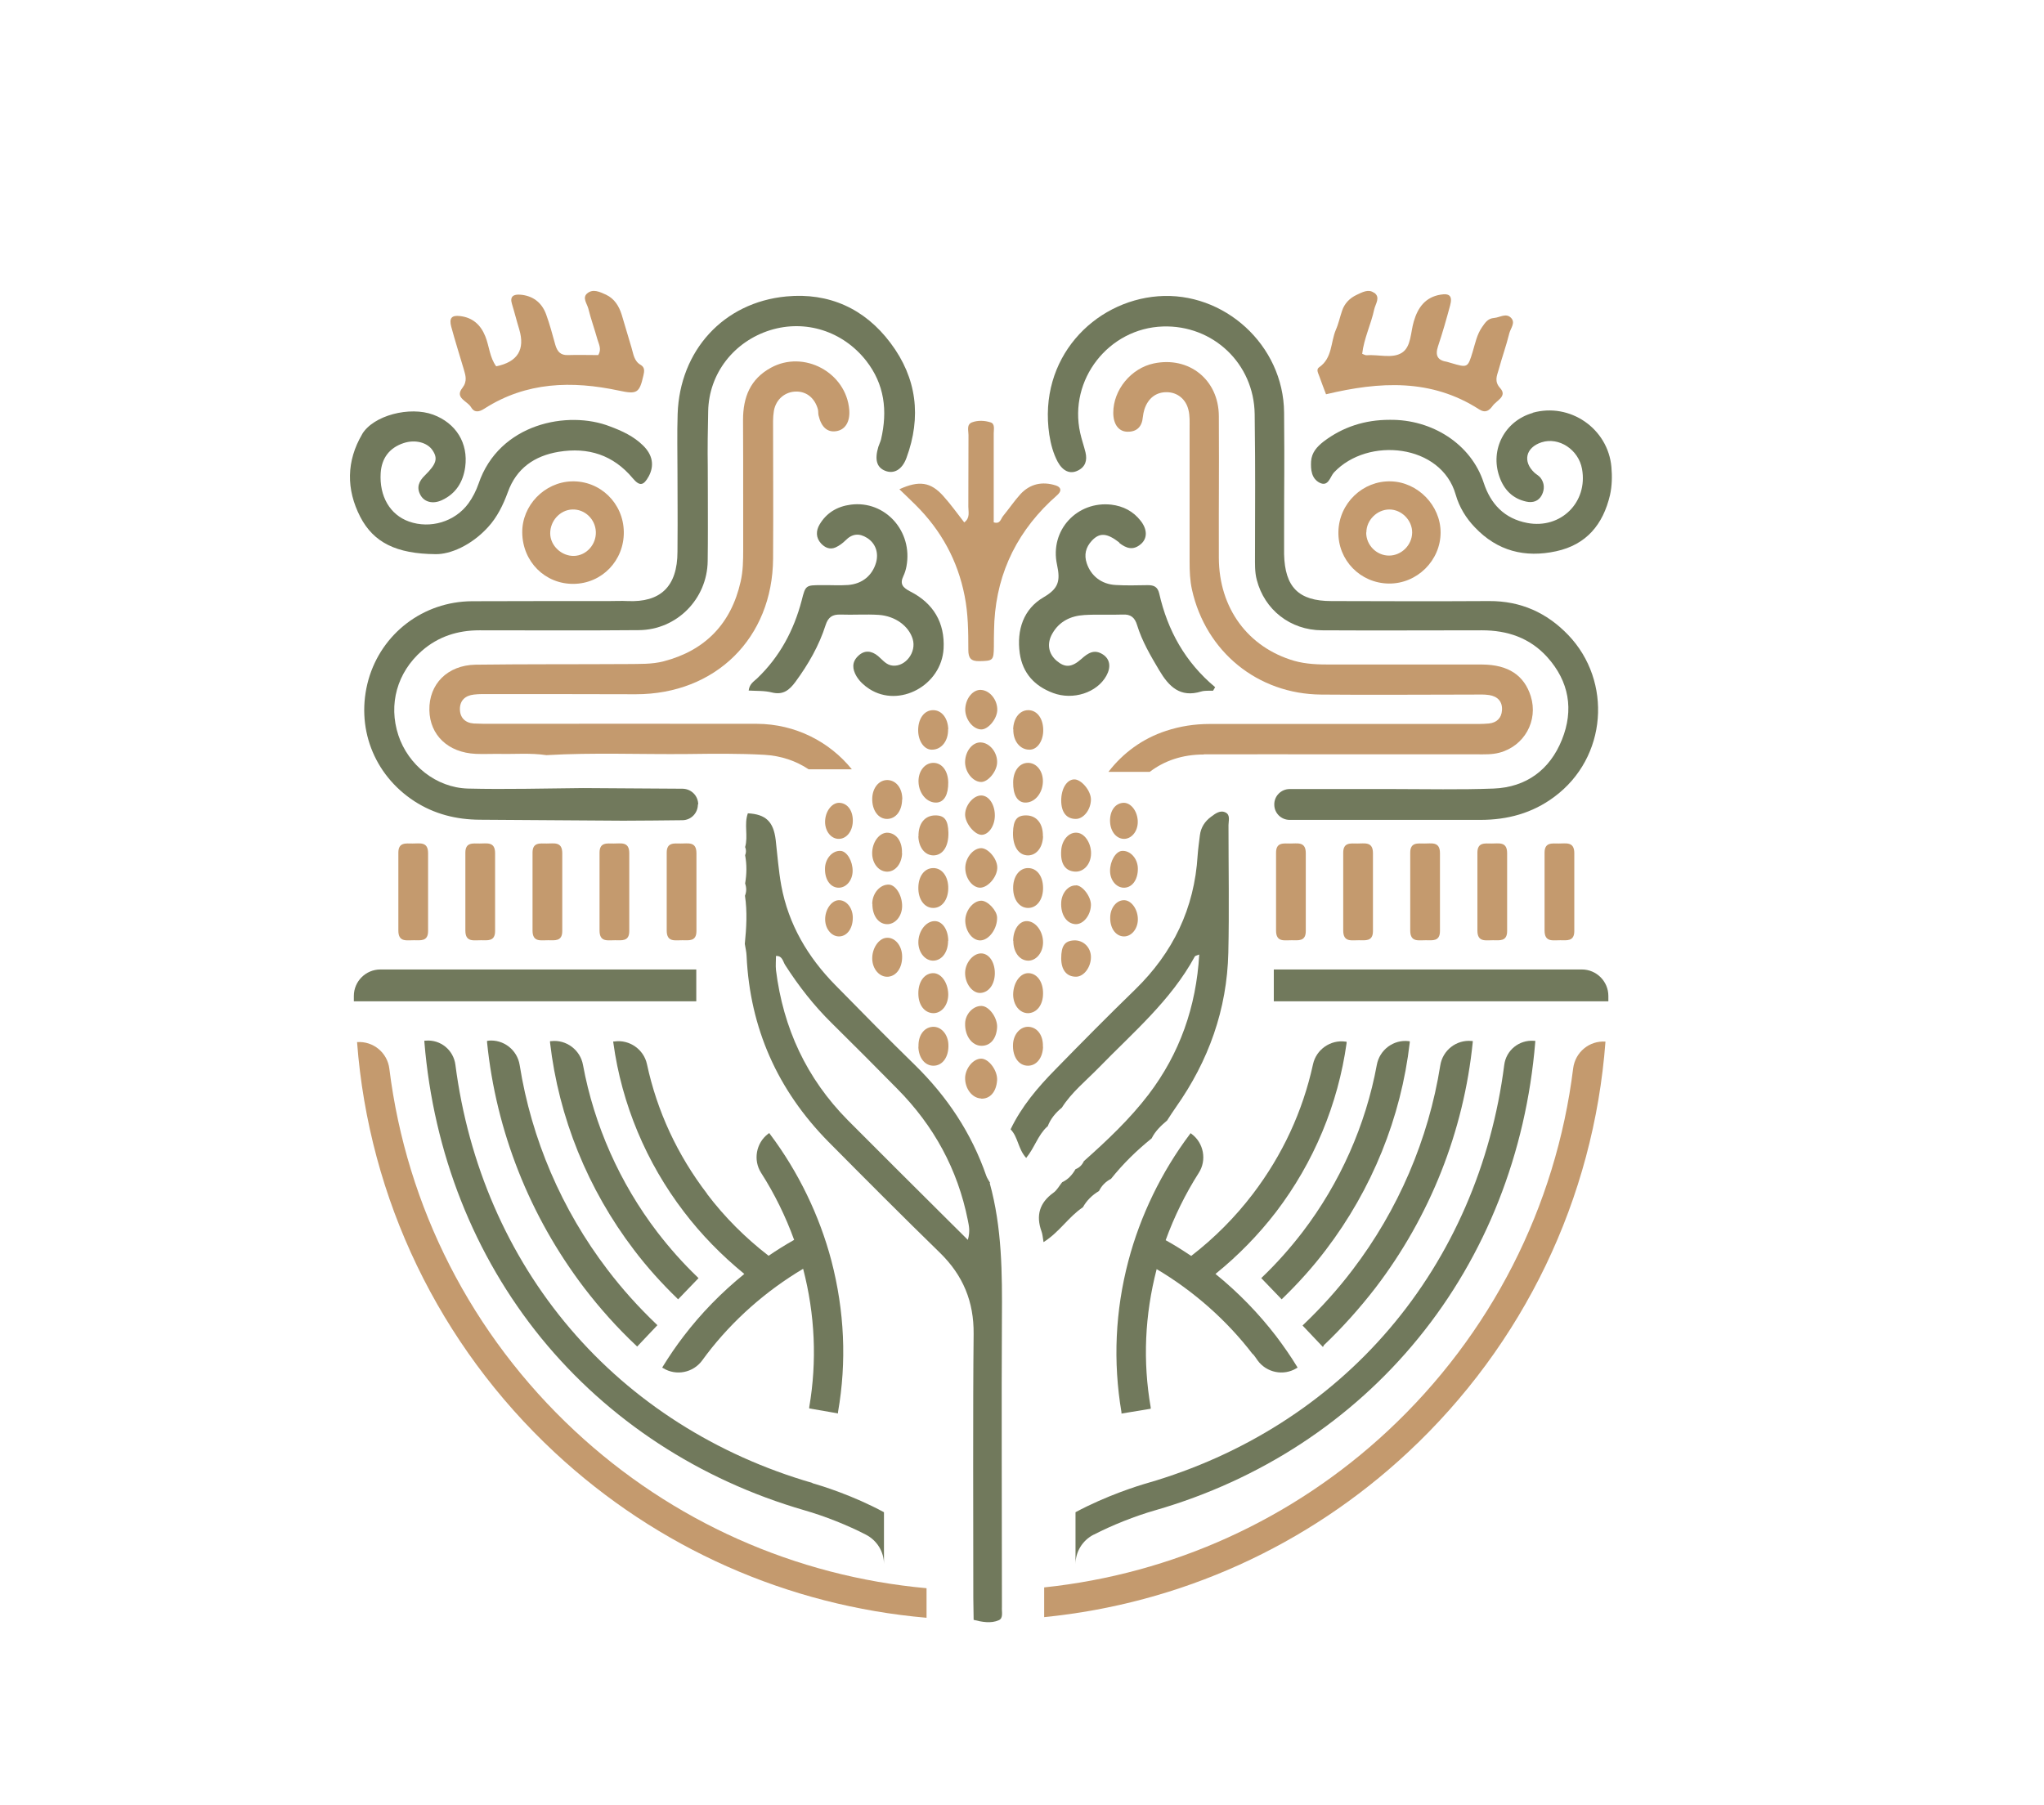
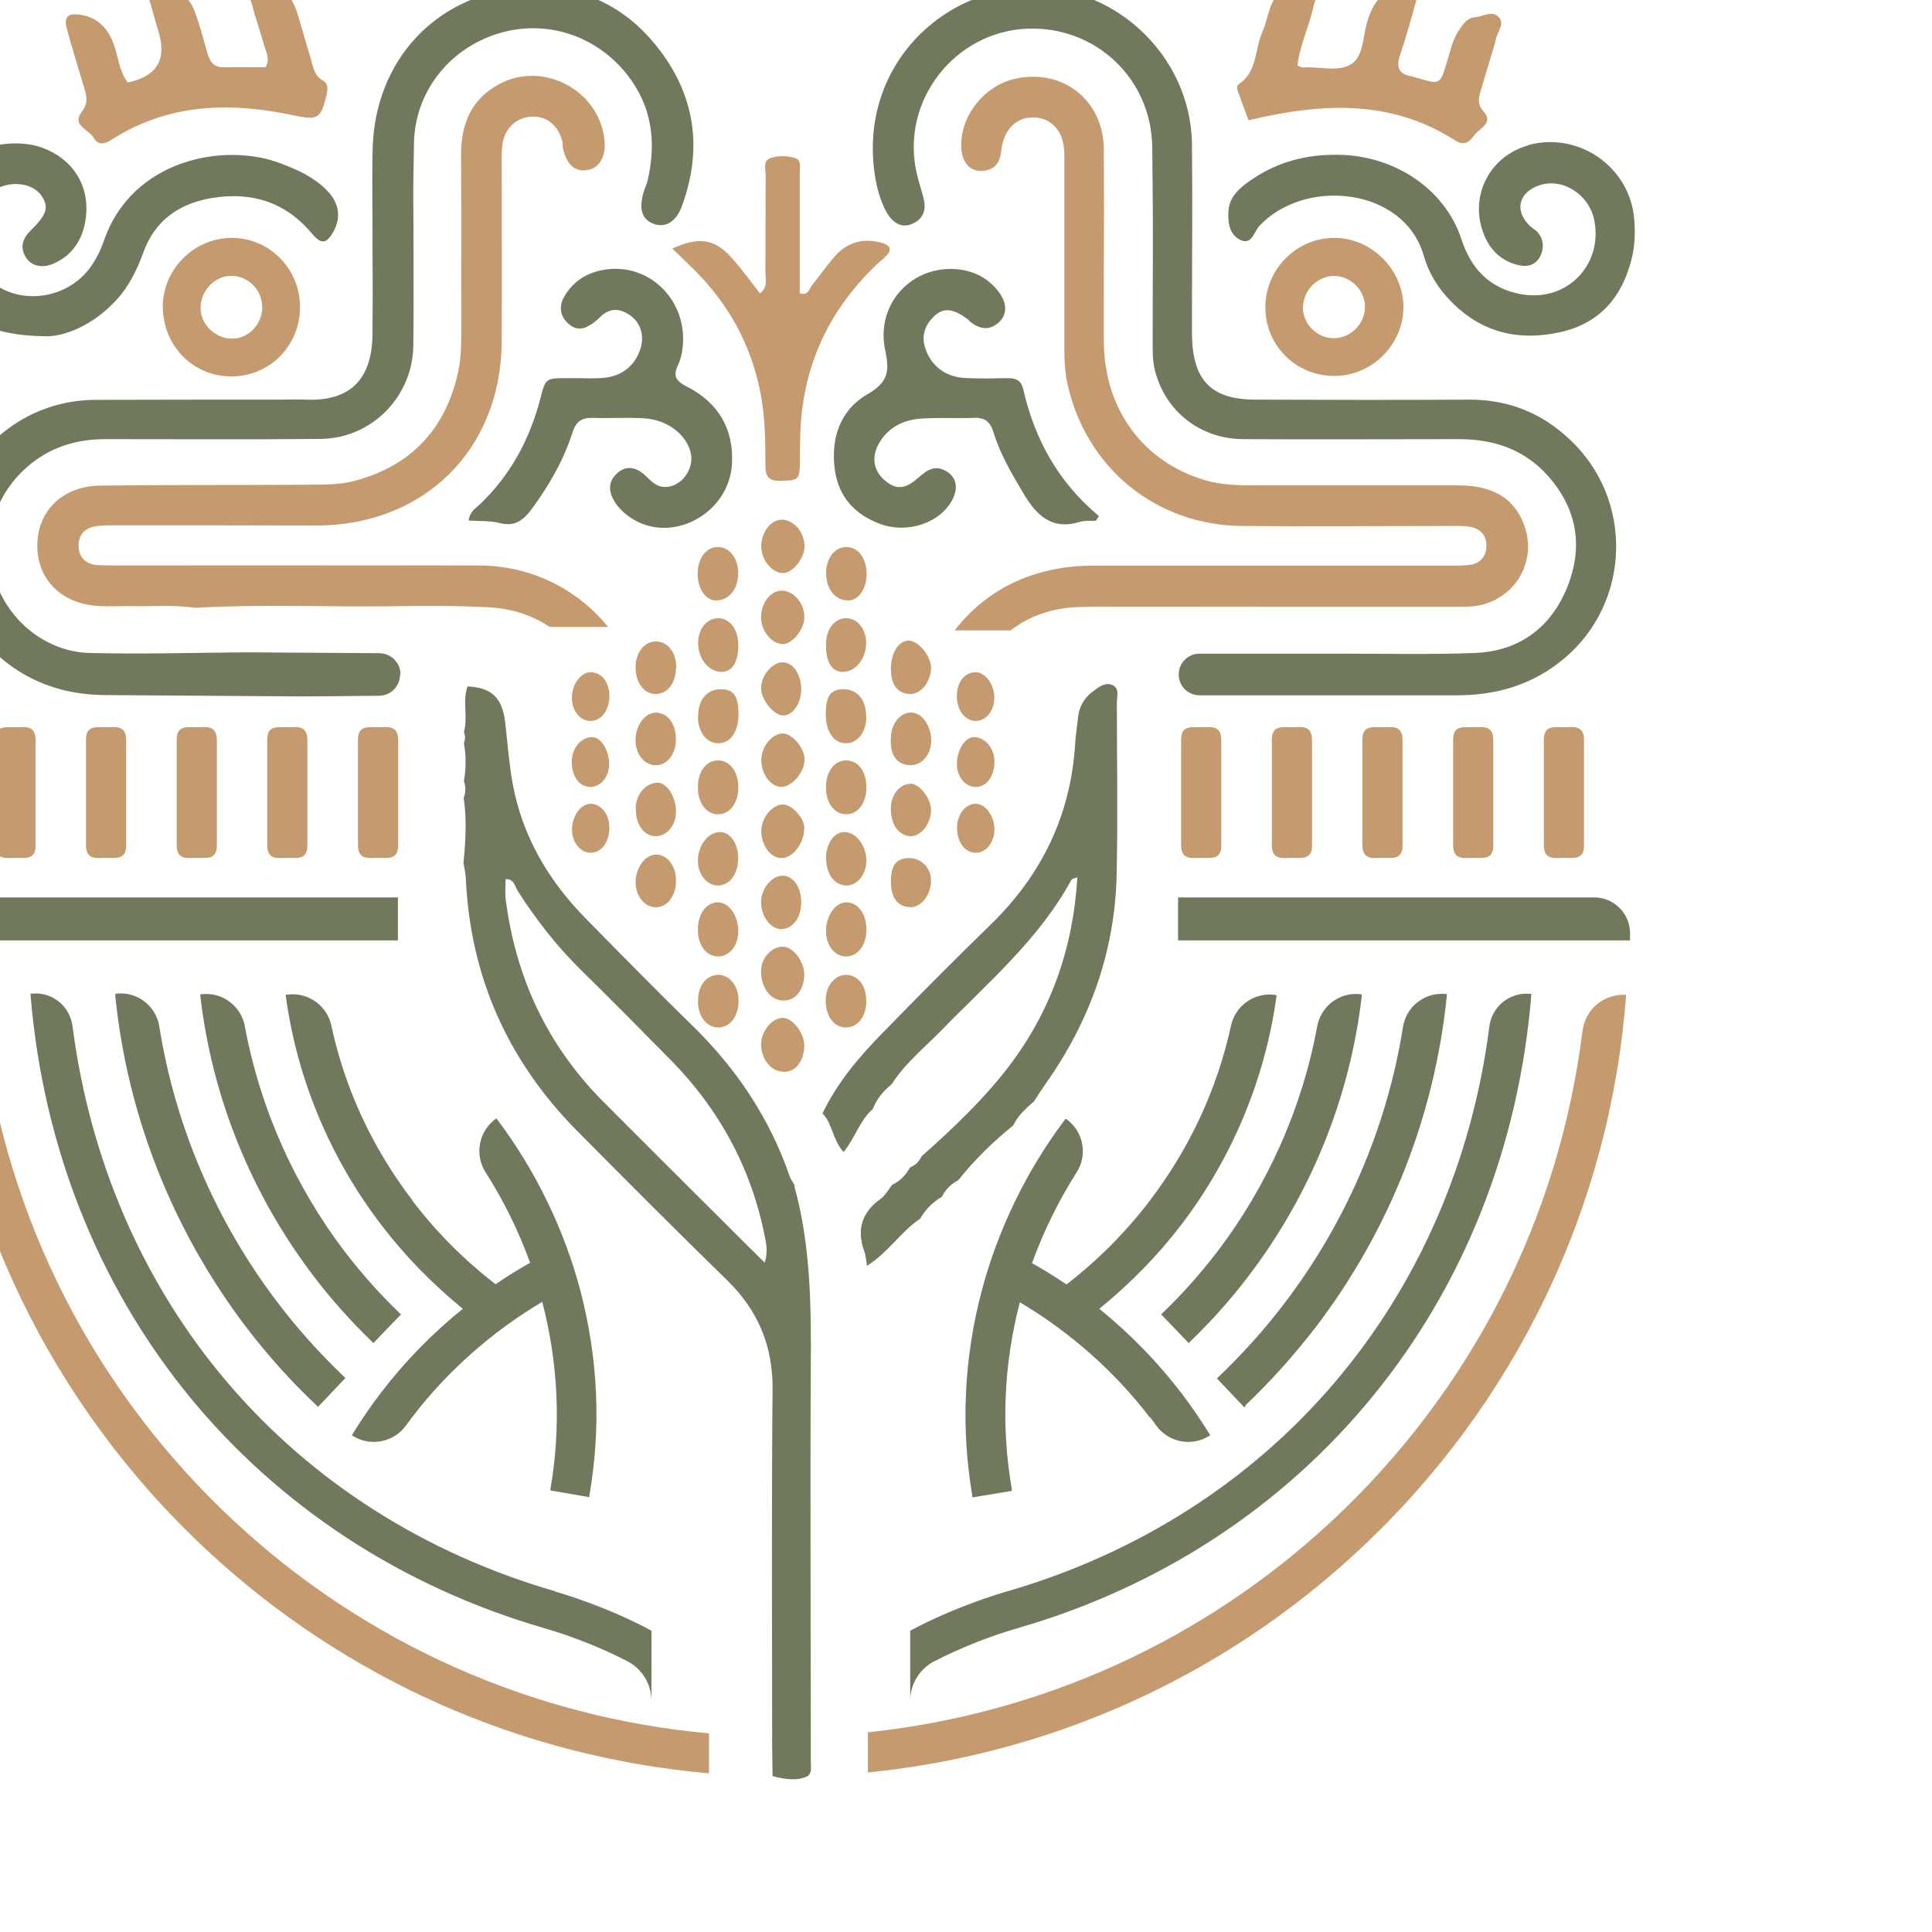
- <svg xmlns="http://www.w3.org/2000/svg" id="a" data-name="Capa 1" viewBox="0 0 127.2 112.32">
+ <svg xmlns="http://www.w3.org/2000/svg" id="a" data-name="Capa 1" viewBox="25 19 89 89">
  <defs>
    <style>
      .b {
        fill: none;
      }

      .c {
        fill: #71795c;
      }

      .d {
        fill: #c49a6e;
      }
    </style>
  </defs>
  <g>
    <path class="c" d="M65.17,70.12c-.58.53-.79,1.32-1.31,1.95-.51-.56-.5-1.3-.97-1.78.68-1.42,1.68-2.6,2.77-3.71,1.64-1.68,3.29-3.35,4.98-4.99,2.36-2.3,3.69-5.05,3.89-8.35.03-.42.09-.83.14-1.25.06-.49.31-.87.69-1.15.27-.2.57-.44.91-.27.31.16.18.52.18.79,0,2.64.05,5.29-.01,7.93-.08,3.54-1.23,6.74-3.26,9.62-.19.27-.37.55-.55.83-.38.32-.74.66-.96,1.11-.93.75-1.78,1.58-2.53,2.52-.33.17-.58.42-.75.76-.42.25-.76.58-1,1.01-.89.59-1.46,1.55-2.45,2.17-.05-.29-.06-.5-.13-.68-.35-.98-.12-1.77.74-2.39.23-.16.37-.44.55-.66.37-.17.63-.46.83-.81.24-.09.41-.26.52-.5,1.44-1.28,2.85-2.61,4.02-4.14,1.95-2.56,2.97-5.47,3.16-8.72-.14.06-.25.07-.28.13-1.49,2.74-3.85,4.73-5.98,6.92-.79.81-1.68,1.52-2.29,2.48-.39.32-.7.69-.88,1.16l-.02.02Z" />
    <path class="c" d="M43.45,50.07c0-.54-.43-.97-.97-.98-2.07-.01-4.13-.03-6.2-.04-2.39.02-4.78.09-7.17.03-1.98-.06-3.71-1.47-4.32-3.32-.63-1.92-.08-3.9,1.46-5.25,1.03-.9,2.24-1.28,3.59-1.28,3.31,0,6.61.02,9.92-.01,2.36-.02,4.25-1.94,4.28-4.3.02-1.38.01-2.77.01-4.15,0-3.23-.04-1.93.02-5.16.04-2.38,1.62-4.36,3.86-5.06,2.2-.68,4.52.06,5.97,1.9,1.15,1.47,1.34,3.12.93,4.89-.04.16-.12.31-.17.47-.24.8-.1,1.28.42,1.49.54.22,1.06-.06,1.33-.8.94-2.55.65-4.97-.99-7.15-1.6-2.14-3.83-3.15-6.48-2.9-3.93.37-6.64,3.38-6.77,7.32-.04,1.22-.01,2.43-.01,3.65,0,3.15.02,1.76,0,4.91,0,2.21-1.09,3.17-3.1,3.08-.38-.02-.76,0-1.13,0-2.85,0-5.71,0-8.56.01-3.03.02-5.62,2-6.44,4.88-.82,2.93.31,5.91,2.86,7.57,1.24.8,2.6,1.14,4.06,1.15,2.98.02,5.95.04,8.93.06,1.23,0,2.45-.02,3.68-.03.54,0,.97-.44.97-.98" />
    <path class="c" d="M83.81,51.03c2.77,0,5.54,0,8.31,0,1.68,0,3.23-.41,4.6-1.43,3.31-2.45,3.62-7.2.88-10.07-1.34-1.4-2.97-2.13-4.93-2.12-3.28.02-6.55.01-9.82,0-2.04,0-2.89-.87-2.94-2.92,0-.38,0-.76,0-1.13,0-4.07.03-3.61,0-7.68-.03-4.21-3.75-7.56-7.85-7.24-3.99.31-7.47,3.86-6.76,8.62.09.58.24,1.15.52,1.68.32.58.76.78,1.23.56.5-.23.62-.65.5-1.15-.1-.41-.24-.8-.33-1.21-.73-3.31,1.77-6.51,5.15-6.62,3.11-.1,5.67,2.3,5.71,5.46.05,4.45.02,4.36.02,8.81,0,.5-.02,1.01.11,1.5.48,1.86,2.08,3.13,4.06,3.14,3.32.02,6.63,0,9.95,0,1.59,0,2.98.47,4.06,1.66,1.37,1.52,1.67,3.29.92,5.15-.75,1.87-2.22,2.96-4.25,3.04-2.1.08-4.2.03-6.3.03-2.13,0-4.26,0-6.39,0-.53,0-.97.43-.96.97,0,.53.43.95.96.95h3.56Z" />
    <path class="d" d="M47.11,45.05c-5.5-.01-11,0-16.5,0-.38,0-.76,0-1.13-.02-.54-.04-.86-.37-.86-.9,0-.54.34-.84.87-.9.33-.04.67-.03,1.01-.03,3.02,0,6.05,0,9.07.01,4.96,0,8.51-3.5,8.54-8.45.02-4.16,0-3.78,0-7.93,0-.42-.02-.85.05-1.26.13-.73.71-1.2,1.4-1.2.65,0,1.15.42,1.34,1.11.03.12.01.25.04.38.17.72.54,1.05,1.07.98.58-.07.9-.58.84-1.33-.19-2.33-2.83-3.75-4.88-2.62-1.28.7-1.73,1.83-1.73,3.25.02,4.2,0,3.86.01,8.06,0,.68-.01,1.35-.16,2-.59,2.62-2.21,4.29-4.79,4.96-.72.19-1.5.16-2.25.17-3.15.02-6.3,0-9.45.04-1.76.03-2.91,1.21-2.88,2.83.03,1.56,1.17,2.64,2.88,2.72.46.02.92,0,1.38,0,1.01.03,2.01-.07,3.02.08,2.93-.17,5.87-.04,8.8-.07,1.59-.02,3.19-.04,4.78.05,1.03.06,1.96.38,2.74.9h2.69c-1.38-1.71-3.51-2.82-5.91-2.83" />
    <path class="d" d="M74.92,46.95c2.85-.01,5.71,0,8.56,0h0c2.81,0,5.63,0,8.44,0,.46,0,.92.02,1.38-.1,1.56-.41,2.44-1.99,1.96-3.52-.41-1.3-1.4-1.96-3.02-1.97-3.15,0-6.3,0-9.45,0-.76,0-1.51-.02-2.25-.23-2.88-.84-4.68-3.28-4.69-6.41-.01-4.45.02-4.37,0-8.82-.01-2.27-1.86-3.74-4.05-3.28-1.42.3-2.52,1.65-2.52,3.07,0,.7.32,1.16.86,1.18.6.02.93-.31.98-.91.02-.17.05-.33.1-.49.23-.69.73-1.07,1.39-1.06.64,0,1.19.42,1.35,1.11.09.36.07.75.07,1.12,0,4.28,0,4.03,0,8.32,0,.59.02,1.17.15,1.75.86,3.85,4.08,6.49,8.04,6.52,3.15.03,6.3,0,9.45,0,.34,0,.68-.02,1,.03.52.08.84.4.8.95-.03.48-.33.77-.81.82-.42.04-.84.03-1.26.03-5.38,0-10.75,0-16.12,0-.94,0-1.84.14-2.72.43-1.47.48-2.69,1.39-3.58,2.55h2.57c.92-.7,2.04-1.08,3.36-1.08" />
    <path class="c" d="M95.39,25.7c-1.74.49-2.68,2.27-2.08,3.97.28.8.81,1.36,1.67,1.55.4.09.77-.02.97-.41.18-.36.17-.74-.08-1.07-.1-.13-.26-.21-.38-.32-.75-.7-.54-1.57.44-1.89,1.08-.35,2.3.45,2.52,1.65.38,2.08-1.32,3.76-3.4,3.37-1.44-.27-2.29-1.19-2.72-2.51-.78-2.4-3.21-3.95-5.86-3.91-1.51,0-2.89.43-4.1,1.35-.41.32-.74.68-.78,1.23-.03.53.03,1.07.52,1.33.56.29.66-.37.9-.63,2.12-2.26,6.69-1.77,7.58,1.38.22.77.64,1.46,1.2,2.04,1.4,1.47,3.11,1.9,5.05,1.48,1.89-.41,2.92-1.67,3.35-3.49.13-.58.14-1.17.09-1.75-.21-2.4-2.58-4.03-4.9-3.38" />
    <path class="c" d="M22.54,27.02c-.99,1.68-1,3.44-.12,5.15.83,1.6,2.25,2.3,4.68,2.32.9.02,2.22-.53,3.27-1.68.57-.62.94-1.38,1.23-2.17.53-1.49,1.66-2.27,3.17-2.52,1.83-.3,3.39.19,4.61,1.65.43.51.67.46.99-.12.36-.67.25-1.34-.36-1.93-.58-.57-1.3-.9-2.05-1.18-2.61-1.02-6.9-.2-8.18,3.57-.15.43-.36.85-.63,1.22-.84,1.15-2.38,1.6-3.7,1.13-1.18-.42-1.85-1.57-1.76-3.02.06-.93.55-1.57,1.42-1.86.71-.24,1.48-.05,1.81.45.34.51.24.85-.48,1.56-.37.36-.54.75-.27,1.23.24.43.77.57,1.33.31.87-.4,1.32-1.13,1.45-2.06.2-1.49-.57-2.73-1.99-3.26-1.46-.54-3.73.04-4.43,1.22" />
    <path class="d" d="M60.01,32.52c-.45-.58-.85-1.14-1.31-1.65-.78-.87-1.5-.98-2.73-.42.39.38.71.68,1.01.98,1.59,1.58,2.62,3.46,3.05,5.66.22,1.1.23,2.24.23,3.36,0,.51.16.71.69.7.84-.02.89-.03.9-.92,0-.33,0-.65.01-.98.04-3.17,1.21-5.85,3.5-8.04.16-.15.33-.29.48-.44.27-.27.14-.47-.15-.56-.83-.26-1.59-.1-2.19.55-.39.43-.71.91-1.08,1.36-.14.17-.17.52-.58.39v-1.41c0-1.38,0-2.76,0-4.13,0-.24.09-.59-.19-.68-.37-.12-.8-.14-1.17,0-.34.14-.21.51-.21.78-.01,1.49,0,2.97-.01,4.46,0,.33.12.71-.25.98" />
    <path class="c" d="M58.72,40.38c.09-1.63-.64-2.84-2.08-3.57-.46-.24-.66-.46-.42-.96.09-.19.15-.39.19-.6.41-2.19-1.33-4.12-3.47-3.84-.84.11-1.51.51-1.94,1.24-.23.39-.23.82.09,1.17.24.26.55.41.91.25.22-.1.44-.26.61-.43.42-.43.86-.47,1.35-.16.52.33.73.91.56,1.53-.23.8-.85,1.33-1.74,1.4-.54.04-1.09,0-1.64.01-1,0-1.01,0-1.25.95-.49,1.87-1.37,3.51-2.77,4.85-.2.19-.48.34-.53.76.49.03.99,0,1.45.12.7.17,1.08-.15,1.46-.66.8-1.09,1.47-2.25,1.88-3.54.16-.49.42-.66.91-.65.8.03,1.6-.03,2.39.02,1.04.07,1.88.7,2.12,1.51.24.81-.44,1.71-1.23,1.65-.42-.03-.64-.36-.93-.6-.4-.33-.84-.39-1.24,0-.4.38-.36.82-.1,1.26.2.33.48.58.8.79,1.86,1.2,4.49-.22,4.62-2.51" />
    <path class="c" d="M69.64,33.78c.45.36.88.49,1.35.09.42-.35.42-.92-.01-1.46-.46-.59-1.08-.91-1.82-1-2.11-.24-3.85,1.57-3.38,3.74.22,1.02.09,1.48-.83,2.02-1.26.73-1.69,2.04-1.49,3.49.18,1.24.92,2.04,2.07,2.47,1.25.47,2.74-.02,3.32-1.07.3-.54.23-1.04-.22-1.33-.53-.34-.92-.09-1.33.28-.62.55-1.03.55-1.54.12-.52-.44-.63-1.08-.27-1.7.43-.76,1.15-1.1,1.98-1.15.79-.05,1.59,0,2.39-.03.51-.03.76.19.9.65.31,1.01.84,1.91,1.38,2.82.6,1.01,1.3,1.72,2.61,1.32.23-.07.5-.04.74-.05.04-.07.09-.15.13-.22-1.86-1.55-2.96-3.53-3.48-5.83-.1-.42-.33-.52-.71-.52-.67.01-1.35.03-2.01-.01-.88-.05-1.53-.57-1.79-1.35-.18-.53-.06-1,.31-1.4.48-.52.94-.5,1.72.11" />
    <path class="d" d="M85.5,18.22c-.34-.25-.73-.03-1.07.13-.43.2-.76.53-.91.99-.14.4-.22.81-.39,1.19-.33.78-.21,1.76-1.04,2.33-.21.14-.04.39.02.58.12.35.26.7.41,1.1,3.35-.8,6.55-.98,9.53.94.41.26.64.05.84-.22.23-.33.93-.59.47-1.1-.38-.42-.21-.76-.1-1.14.21-.77.48-1.52.67-2.29.08-.3.39-.64.11-.94-.31-.33-.7-.03-1.06,0-.4.03-.56.3-.75.57-.32.46-.42.99-.58,1.52-.31,1.02-.31,1.02-1.36.71-.08-.02-.16-.05-.24-.07-.59-.09-.75-.39-.56-.97.28-.83.52-1.68.75-2.53.16-.59-.02-.78-.6-.68-.95.16-1.41.81-1.66,1.67-.2.67-.16,1.57-.73,1.94-.6.39-1.47.1-2.22.16-.08,0-.15-.05-.26-.09.11-.96.55-1.83.75-2.77.08-.35.4-.74,0-1.03" />
    <path class="d" d="M30.88,22.8c-.41-.55-.43-1.25-.68-1.87-.29-.72-.79-1.17-1.58-1.26-.51-.06-.68.13-.54.66.24.89.52,1.77.78,2.65.11.39.24.74-.09,1.17-.49.62.32.81.54,1.19.2.35.49.32.84.09,2.61-1.67,5.44-1.74,8.36-1.12,1.12.24,1.28.17,1.53-.94.06-.26.1-.5-.17-.66-.42-.24-.45-.68-.57-1.07-.21-.68-.4-1.37-.61-2.05-.17-.54-.45-1-.98-1.25-.38-.17-.81-.39-1.18-.07-.3.27,0,.63.08.93.16.65.39,1.28.57,1.93.09.3.27.61.05.97-.63,0-1.25-.02-1.88,0-.48.02-.67-.23-.79-.63-.18-.64-.35-1.3-.58-1.92-.27-.73-.83-1.15-1.61-1.21-.4-.03-.66.1-.51.58.16.52.29,1.05.45,1.57q.57,1.9-1.43,2.31" />
    <path class="d" d="M89.65,33.14c0-1.68-1.42-3.14-3.1-3.18-1.74-.05-3.22,1.36-3.26,3.13-.04,1.77,1.36,3.21,3.14,3.23,1.75.02,3.22-1.43,3.22-3.18M85.03,33.14c0-.77.67-1.43,1.43-1.43.77,0,1.43.68,1.42,1.44-.01.78-.67,1.43-1.44,1.43-.78,0-1.43-.66-1.42-1.44" />
    <path class="d" d="M32.5,33.15c.02,1.81,1.42,3.21,3.2,3.19,1.76-.02,3.14-1.45,3.12-3.23-.02-1.79-1.47-3.2-3.24-3.15-1.7.05-3.1,1.5-3.08,3.19M37.08,33.1c.03.79-.59,1.48-1.36,1.5-.77.02-1.47-.63-1.48-1.39-.01-.79.61-1.47,1.37-1.5.78-.03,1.44.6,1.47,1.39" />
    <path class="c" d="M44.01,74.31c-1.86-2.43-3.12-5.15-3.75-8.08-.2-.92-1.09-1.54-2.02-1.41h-.08s.01.09.01.09c.52,3.8,2.04,7.44,4.39,10.51,1.08,1.42,2.35,2.72,3.76,3.87-1.42,1.15-2.69,2.45-3.78,3.88-.46.6-.89,1.23-1.29,1.88l-.04.07.07.04c.8.49,1.86.28,2.42-.49.1-.13.19-.26.29-.39,1.61-2.11,3.68-3.94,5.99-5.31.74,2.85.87,5.75.38,8.61v.08s1.79.31,1.79.31v-.08c.55-3.14.4-6.3-.41-9.42-.74-2.81-2.06-5.54-3.82-7.88l-.05-.07-.07.05c-.75.57-.94,1.63-.44,2.42.84,1.31,1.53,2.72,2.06,4.18-.55.31-1.08.64-1.59.99-1.45-1.12-2.74-2.41-3.83-3.85" />
    <path class="c" d="M34.31,64.8h-.08s0,.09,0,.09c.54,4.67,2.35,9.13,5.22,12.9.81,1.07,1.72,2.08,2.69,3.02l.06.06,1.27-1.32-.06-.06c-.91-.87-1.75-1.82-2.51-2.81-2.33-3.05-3.93-6.65-4.62-10.4-.17-.94-1.05-1.59-1.98-1.48" />
    <path class="c" d="M30.39,64.78h-.08s0,.09,0,.09c.56,5.54,2.65,10.82,6.04,15.28.98,1.28,2.06,2.49,3.24,3.6l.06.06,1.26-1.33-.06-.06c-1.1-1.05-2.13-2.19-3.04-3.39-2.85-3.73-4.74-8.14-5.47-12.74-.15-.95-1.01-1.61-1.95-1.52" />
    <path class="c" d="M50.56,92.3c-5.98-1.73-11.2-5.05-15.08-9.61-3.88-4.55-6.34-10.23-7.14-16.42-.12-.92-.93-1.58-1.85-1.5h-.08s0,.09,0,.09c.57,6.91,3.09,13.28,7.27,18.42,4.17,5.11,9.83,8.82,16.38,10.72,1.26.36,2.69.93,3.83,1.52.69.36,1.12,1.06,1.12,1.83v-3.23c-1.94-1.05-3.9-1.65-4.46-1.81" />
    <path class="c" d="M87.73,64.89v-.08s-.07-.01-.07-.01c-.94-.11-1.81.54-1.98,1.48-.69,3.75-2.29,7.35-4.62,10.4-.76.99-1.6,1.94-2.51,2.81l-.06.06,1.27,1.32.06-.06c.97-.94,1.88-1.95,2.69-3.02,2.87-3.77,4.68-8.23,5.22-12.9" />
    <path class="c" d="M82.36,83.75c1.17-1.11,2.26-2.33,3.24-3.6,3.4-4.45,5.49-9.74,6.05-15.28v-.08s-.07,0-.07,0c-.94-.09-1.8.57-1.95,1.52-.73,4.6-2.62,9.01-5.47,12.74-.91,1.2-1.94,2.34-3.04,3.39l-.06.06,1.26,1.33.06-.06Z" />
    <path class="c" d="M77.97,84.27c.1.13.2.26.29.4.56.77,1.62.98,2.42.49l.07-.04-.04-.07c-.39-.64-.83-1.27-1.29-1.88-1.09-1.42-2.36-2.73-3.78-3.88,1.41-1.14,2.68-2.44,3.77-3.86,2.35-3.08,3.86-6.71,4.39-10.51v-.08s-.07-.01-.07-.01c-.93-.13-1.82.49-2.02,1.41-.64,2.93-1.9,5.65-3.75,8.08-1.09,1.43-2.38,2.73-3.83,3.85-.51-.34-1.04-.68-1.59-.98.53-1.46,1.22-2.87,2.06-4.19.51-.79.31-1.86-.44-2.42l-.07-.05-.05.07c-1.76,2.34-3.08,5.07-3.82,7.88-.82,3.11-.96,6.28-.43,9.42v.08s1.82-.3,1.82-.3v-.08c-.5-2.87-.37-5.76.37-8.61,2.31,1.37,4.38,3.2,5.99,5.31" />
    <path class="c" d="M68.06,95.52c1.14-.59,2.57-1.16,3.83-1.52,6.55-1.89,12.21-5.6,16.38-10.72,4.19-5.14,6.7-11.51,7.27-18.42v-.08s-.08,0-.08,0c-.92-.07-1.73.58-1.85,1.5-.79,6.19-3.26,11.87-7.14,16.42-3.88,4.56-9.1,7.88-15.08,9.61-.56.16-2.52.77-4.46,1.81v3.23c0-.77.43-1.47,1.12-1.83" />
    <path class="c" d="M100.09,62.32h-20.82v-1.98h19.17c.91,0,1.65.74,1.65,1.65v.33Z" />
    <path class="c" d="M22.03,62.32h21.3v-1.98h-19.66c-.91,0-1.65.74-1.65,1.65v.33Z" />
    <path class="d" d="M97.97,55.72c0-.48,0-.95,0-1.44v-.3h0c0-.28,0-.57,0-.88,0-.75-.54-.59-.97-.6-.41,0-.88-.09-.88.57,0,.79,0,1.52,0,2.23,0,.48,0,.95,0,1.44,0,.1,0,.2,0,.3h0c0,.28,0,.57,0,.88,0,.75.54.59.97.6.41,0,.88.09.88-.57,0-.79,0-1.52,0-2.23" />
    <path class="d" d="M93.79,55.72c0-.48,0-.95,0-1.44v-.3h0c0-.28,0-.57,0-.88,0-.75-.54-.59-.97-.6-.41,0-.88-.09-.88.57,0,.79,0,1.52,0,2.23,0,.48,0,.95,0,1.44v.3h0c0,.28,0,.57,0,.88,0,.75.54.59.97.6.41,0,.88.09.88-.57,0-.79,0-1.52,0-2.23" />
    <path class="d" d="M89.61,55.72c0-.48,0-.95,0-1.44v-.3h0c0-.28,0-.57,0-.88,0-.75-.54-.59-.97-.6-.41,0-.88-.09-.88.57,0,.79,0,1.52,0,2.23,0,.48,0,.95,0,1.44,0,.1,0,.2,0,.3h0c0,.28,0,.57,0,.88,0,.75.54.59.97.6.41,0,.88.09.88-.57,0-.79,0-1.52,0-2.23" />
    <path class="d" d="M85.44,55.72c0-.48,0-.95,0-1.44v-.3h0c0-.28,0-.57,0-.88,0-.75-.54-.59-.97-.6-.41,0-.88-.09-.88.57,0,.79,0,1.52,0,2.23,0,.48,0,.95,0,1.44,0,.1,0,.2,0,.3h0c0,.28,0,.57,0,.88,0,.75.54.59.97.6.41,0,.88.09.88-.57,0-.79,0-1.52,0-2.23" />
    <path class="d" d="M81.26,55.72c0-.48,0-.95,0-1.44v-.3h0c0-.28,0-.57,0-.88,0-.75-.54-.59-.97-.6-.41,0-.88-.09-.88.57,0,.79,0,1.52,0,2.23,0,.48,0,.95,0,1.44,0,.1,0,.2,0,.3h0c0,.28,0,.57,0,.88,0,.75.54.59.97.6.41,0,.88.09.88-.57,0-.79,0-1.52,0-2.23" />
    <path class="d" d="M43.34,55.72c0-.48,0-.95,0-1.44v-.3h0c0-.28,0-.57,0-.88,0-.75-.54-.59-.97-.6-.41,0-.88-.09-.88.57,0,.79,0,1.52,0,2.23,0,.48,0,.95,0,1.44,0,.1,0,.2,0,.3h0c0,.28,0,.57,0,.88,0,.75.54.59.97.6.41,0,.88.09.88-.57,0-.79,0-1.52,0-2.23" />
    <path class="d" d="M39.16,55.72c0-.48,0-.95,0-1.44v-.3h0c0-.28,0-.57,0-.88,0-.75-.54-.59-.97-.6-.41,0-.88-.09-.88.57,0,.79,0,1.52,0,2.23,0,.48,0,.95,0,1.44,0,.1,0,.2,0,.3h0c0,.28,0,.57,0,.88,0,.75.54.59.97.6.41,0,.88.09.88-.57,0-.79,0-1.52,0-2.23" />
    <path class="d" d="M34.99,55.72c0-.48,0-.95,0-1.44v-.3h0c0-.28,0-.57,0-.88,0-.75-.54-.59-.97-.6-.41,0-.88-.09-.88.57,0,.79,0,1.52,0,2.23,0,.48,0,.95,0,1.44v.3h0c0,.28,0,.57,0,.88,0,.75.54.59.97.6.41,0,.88.09.88-.57,0-.79,0-1.52,0-2.23" />
    <path class="d" d="M30.81,55.72c0-.48,0-.95,0-1.44v-.3h0c0-.28,0-.57,0-.88,0-.75-.54-.59-.97-.6-.41,0-.88-.09-.88.57,0,.79,0,1.52,0,2.23,0,.48,0,.95,0,1.44,0,.1,0,.2,0,.3h0c0,.28,0,.57,0,.88,0,.75.54.59.97.6.41,0,.88.09.88-.57,0-.79,0-1.52,0-2.23" />
    <path class="d" d="M26.64,55.72c0-.48,0-.95,0-1.44v-.3h0c0-.28,0-.57,0-.88,0-.75-.54-.59-.97-.6-.41,0-.88-.09-.88.57,0,.79,0,1.52,0,2.23,0,.48,0,.95,0,1.44,0,.1,0,.2,0,.3h0c0,.28,0,.57,0,.88,0,.75.54.59.97.6.41,0,.88.09.88-.57,0-.79,0-1.52,0-2.23" />
    <path class="d" d="M35.77,89.06c-6.41-5.97-10.47-13.92-11.54-22.54-.12-1-1-1.73-2.01-1.66.74,9.77,5.11,18.84,12.3,25.54,6.4,5.96,14.51,9.54,23.14,10.29v-1.84c-8.16-.74-15.84-4.15-21.89-9.79" />
    <path class="d" d="M97.9,66.49c-1.07,8.63-5.12,16.58-11.53,22.56-5.93,5.53-13.41,8.91-21.39,9.75v1.85c8.44-.84,16.37-4.41,22.64-10.26,7.2-6.71,11.56-15.79,12.29-25.56-1.01-.07-1.88.66-2.01,1.66" />
    <path class="c" d="M61.59,73.63c.77,2.78.78,5.62.76,8.47-.03,4.74,0,12.57,0,17.3,0,.21,0,.42,0,.63-.02.29.1.68-.19.81-.49.22-1.06.11-1.57-.02,0-.46-.02-.91-.02-1.37,0-4.44-.03-11.98.02-16.42.02-2.02-.66-3.65-2.09-5.05-2.34-2.28-4.65-4.6-6.95-6.92-3.16-3.21-4.88-7.06-5.09-11.57-.01-.25-.07-.49-.11-.74.1-1,.16-2,.01-3,.1-.25.1-.5.01-.76.1-.59.11-1.17,0-1.76.07-.17.07-.34,0-.51.2-.69-.08-1.42.17-2.1,1.12.06,1.59.52,1.73,1.64.11.95.18,1.92.35,2.86.45,2.42,1.65,4.45,3.36,6.19,1.64,1.67,3.28,3.34,4.96,4.98,2.01,1.97,3.52,4.24,4.44,6.9.05.15.16.29.24.44M60.23,77.17c.16-.57.06-.89,0-1.22-.63-3.17-2.12-5.89-4.39-8.18-1.35-1.37-2.71-2.74-4.08-4.09-1.11-1.09-2.06-2.31-2.9-3.62-.14-.22-.17-.58-.57-.56,0,.3-.03.59,0,.88.45,3.61,1.9,6.74,4.47,9.34,1.95,1.96,3.91,3.91,5.87,5.86.5.5.99.99,1.6,1.59" />
    <path class="d" d="M64.91,52.05c-.02.69-.4,1.18-.93,1.19-.59,0-.96-.56-.94-1.42.02-.78.24-1.07.81-1.07.66,0,1.07.51,1.05,1.31" />
    <path class="d" d="M61.09,62.61c.48.02,1,.76.96,1.35-.05.71-.43,1.14-.98,1.13-.59-.01-1.03-.62-1.01-1.39.01-.59.51-1.11,1.03-1.09" />
    <path class="d" d="M61.06,68.37c-.56-.02-1.01-.61-1-1.29.02-.6.51-1.19,1-1.19.48,0,1.03.75.99,1.35-.05.71-.43,1.16-.99,1.14" />
    <path class="d" d="M61.05,42.94c.56.03,1.04.64,1.01,1.28-.03.55-.58,1.2-1.01,1.18-.53-.02-1.02-.68-.98-1.31.04-.65.49-1.18.98-1.15" />
    <path class="d" d="M64.91,55.23c.02.75-.39,1.3-.95,1.28-.52-.01-.9-.51-.91-1.2-.02-.75.39-1.3.95-1.28.53.01.9.5.91,1.2" />
    <path class="d" d="M61.05,46.21c.56.03,1.04.65,1,1.28-.03.55-.58,1.2-1.01,1.18-.53-.02-1.02-.67-.98-1.31.04-.66.49-1.18.98-1.15" />
    <path class="d" d="M61,55.25c-.48,0-.93-.58-.93-1.23,0-.6.46-1.2.96-1.23.43-.03,1.01.62,1.03,1.17.03.57-.55,1.28-1.06,1.29" />
    <path class="d" d="M63.05,48.7c0-.71.38-1.21.91-1.22.54-.01.96.51.94,1.18-.02.75-.55,1.34-1.15,1.29-.45-.04-.71-.5-.7-1.26" />
    <path class="d" d="M64.91,61.84c0,.71-.39,1.2-.92,1.22-.54.01-.95-.52-.94-1.19.02-.75.47-1.34.99-1.3.52.04.88.56.87,1.27" />
    <path class="d" d="M62.05,57.1c.02.7-.5,1.41-1.03,1.43-.48.02-.92-.53-.95-1.18-.03-.64.48-1.29,1-1.29.4,0,.97.61.98,1.04" />
    <path class="d" d="M63.05,45.39c.02-.7.41-1.19.94-1.19.57,0,.96.56.93,1.33-.03.65-.4,1.14-.86,1.13-.59,0-1.02-.55-1-1.27" />
    <path class="d" d="M54.28,56.26c0-.68.51-1.24,1.06-1.2.42.04.81.69.8,1.35-.01.6-.4,1.08-.88,1.11-.57.03-.98-.51-.97-1.27" />
    <path class="d" d="M63.05,58.56c0-.71.38-1.25.87-1.23.53.02.99.63.99,1.32,0,.65-.44,1.17-.96,1.14-.52-.03-.89-.54-.89-1.23" />
    <path class="d" d="M66.04,52.93c.04-.66.49-1.16,1-1.1.51.05.92.75.85,1.42-.06.6-.48,1.02-.98,1-.62-.03-.93-.49-.87-1.32" />
    <path class="d" d="M56.14,49.76c-.01.7-.38,1.19-.91,1.21-.56.02-.97-.53-.95-1.28.02-.67.43-1.16.97-1.14.54.03.91.53.9,1.21" />
    <path class="d" d="M64.91,65.15c-.02.7-.41,1.18-.94,1.18-.57,0-.96-.55-.93-1.31.02-.66.47-1.15.99-1.11.54.04.9.55.87,1.24" />
    <path class="d" d="M57.15,52.05c.02.69.4,1.18.93,1.19.59,0,.96-.56.94-1.42-.02-.78-.24-1.07-.81-1.07-.66,0-1.07.51-1.05,1.31" />
    <path class="d" d="M57.15,55.23c-.02.75.39,1.3.95,1.28.52-.01.9-.51.91-1.2.02-.75-.39-1.3-.95-1.28-.53.01-.9.5-.91,1.2" />
    <path class="d" d="M59.01,48.7c-.01-.71-.38-1.21-.91-1.22-.54-.01-.96.51-.94,1.18.02.75.55,1.34,1.15,1.29.45-.04.71-.5.7-1.26" />
    <path class="d" d="M57.15,61.84c0,.71.38,1.2.92,1.22.54.01.95-.52.94-1.19-.02-.75-.47-1.34-.99-1.3-.52.04-.88.56-.87,1.27" />
    <path class="d" d="M59.01,45.39c-.02-.7-.41-1.19-.94-1.19-.57,0-.96.56-.93,1.33.03.65.4,1.14.86,1.13.59,0,1.02-.55,1-1.27" />
    <path class="d" d="M59.01,58.56c0-.71-.38-1.25-.87-1.23-.53.02-.99.63-.99,1.32,0,.65.44,1.17.96,1.14.52-.03.89-.54.89-1.23" />
    <path class="d" d="M57.15,65.15c.02.7.41,1.18.94,1.18.57,0,.96-.55.93-1.31-.02-.66-.47-1.15-.99-1.11-.54.04-.9.55-.87,1.24" />
    <path class="d" d="M56.14,59.51c.02.7-.34,1.23-.86,1.28-.53.05-.99-.46-1-1.12-.01-.65.4-1.26.88-1.3.52-.05.97.47.98,1.14" />
    <path class="d" d="M66.04,49.83c0-.73.33-1.29.79-1.32.45-.03,1.07.71,1.06,1.26-.01.63-.46,1.2-.94,1.2-.58,0-.91-.41-.91-1.15" />
    <path class="d" d="M56.14,53.11c-.03.69-.46,1.18-.99,1.14-.53-.04-.92-.6-.87-1.26.05-.68.51-1.21,1-1.16.54.06.88.58.85,1.28" />
    <path class="d" d="M51.34,54.07c0-.63.47-1.15.98-1.11.39.03.75.64.74,1.26-.01.56-.37,1-.82,1.03-.53.03-.91-.47-.9-1.17" />
    <path class="d" d="M53.07,57.09c.01.65-.31,1.14-.79,1.19-.49.05-.92-.43-.93-1.04-.01-.61.37-1.17.81-1.21.48-.04.9.44.91,1.06" />
    <path class="d" d="M53.07,51.15c-.03.64-.43,1.09-.92,1.06s-.85-.56-.8-1.17c.05-.63.48-1.12.93-1.07.5.05.82.53.79,1.19" />
    <path class="d" d="M70.81,54.07c0-.63-.47-1.15-.99-1.11-.39.03-.75.64-.74,1.26.01.56.37,1,.82,1.03.53.03.91-.47.91-1.17" />
    <path class="d" d="M69.09,57.09c-.02.65.31,1.14.79,1.19.49.05.92-.43.93-1.04.01-.61-.37-1.17-.81-1.21-.48-.04-.9.44-.91,1.06" />
    <path class="d" d="M69.08,51.15c.03.64.43,1.09.92,1.06.49-.04.85-.56.8-1.17-.05-.63-.48-1.12-.93-1.07-.5.05-.82.53-.79,1.19" />
    <path class="d" d="M61.91,60.56c0,.69-.36,1.2-.88,1.24-.51.04-.99-.59-.97-1.28.02-.6.49-1.17.98-1.18.49-.01.87.52.87,1.23" />
    <path class="d" d="M66.96,55.1c.42.01.95.73.93,1.24-.02.64-.48,1.2-.96,1.18-.56-.03-.93-.6-.89-1.35.03-.6.45-1.08.91-1.06" />
    <path class="d" d="M61.91,50.78c-.01.63-.38,1.16-.81,1.18-.45.01-1.06-.74-1.04-1.29.02-.58.53-1.17,1.01-1.16.48.01.85.58.84,1.27" />
    <path class="d" d="M66.04,59.65c0-.78.22-1.09.79-1.12.59-.03,1.06.44,1.06,1.04,0,.63-.44,1.22-.93,1.22-.58,0-.92-.41-.92-1.15" />
  </g>
  <rect class="b" x="-3.84" y="7.08" width="131.04" height="103.2" />
</svg>
